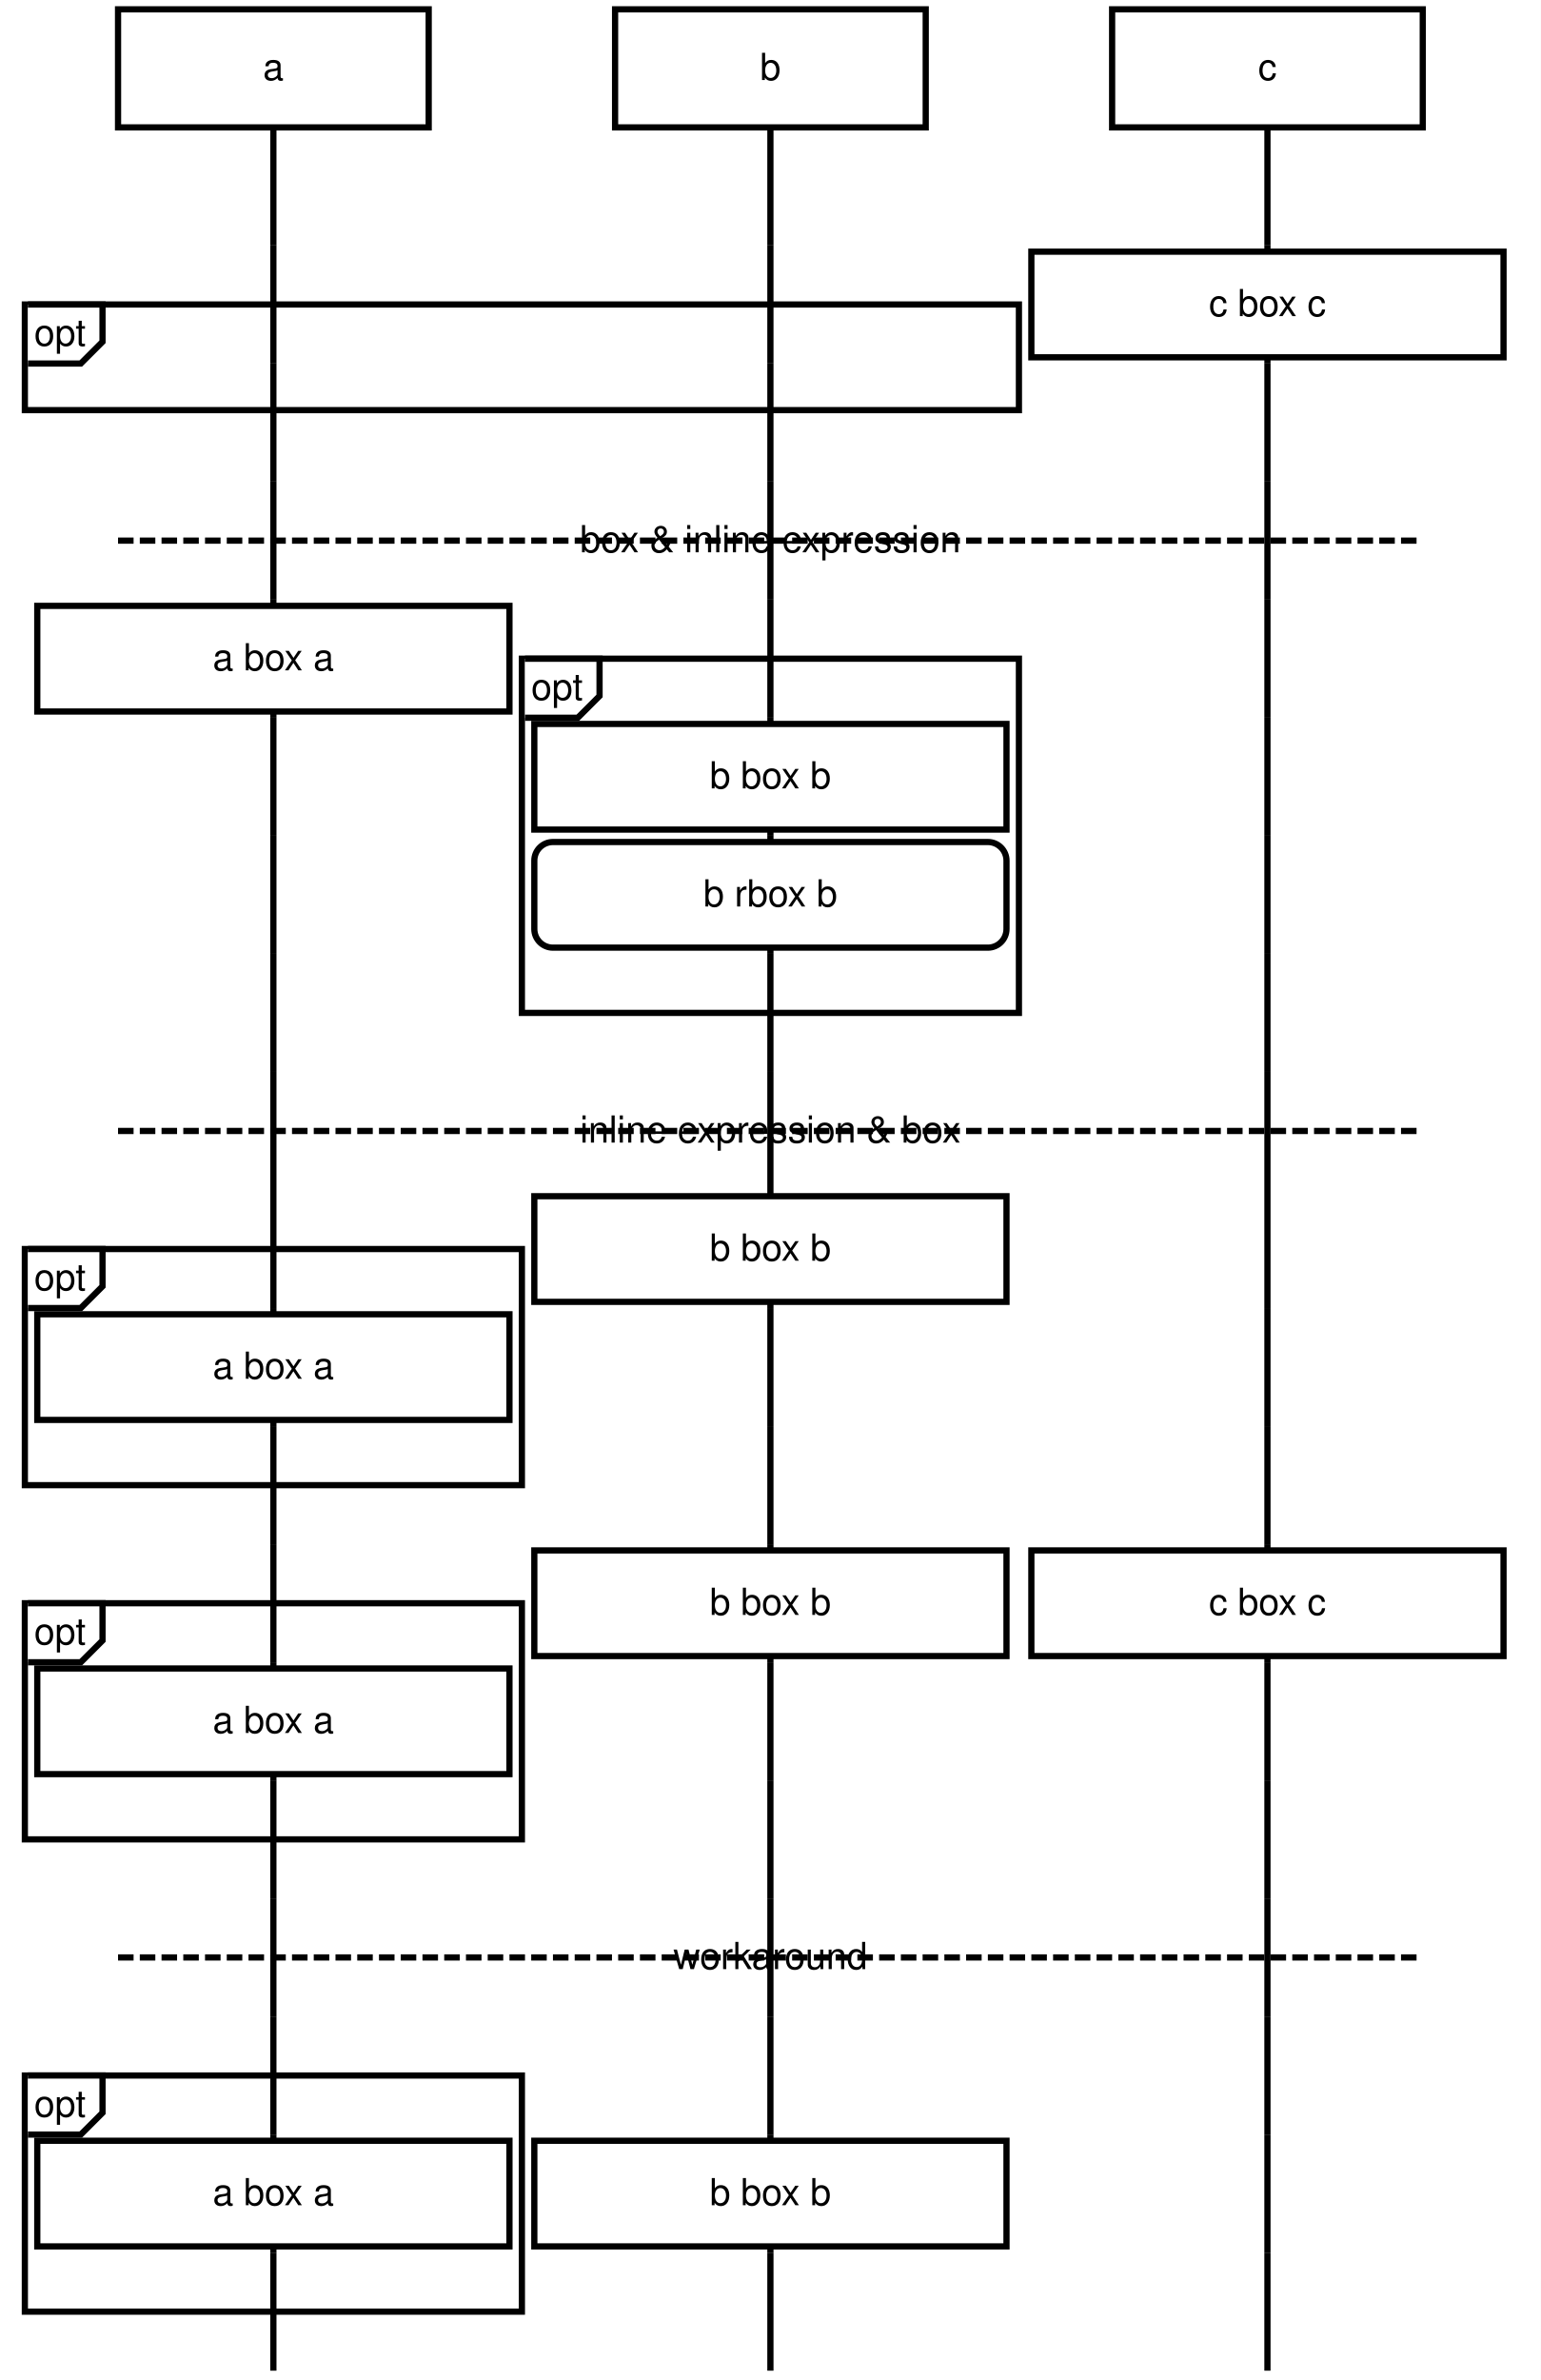
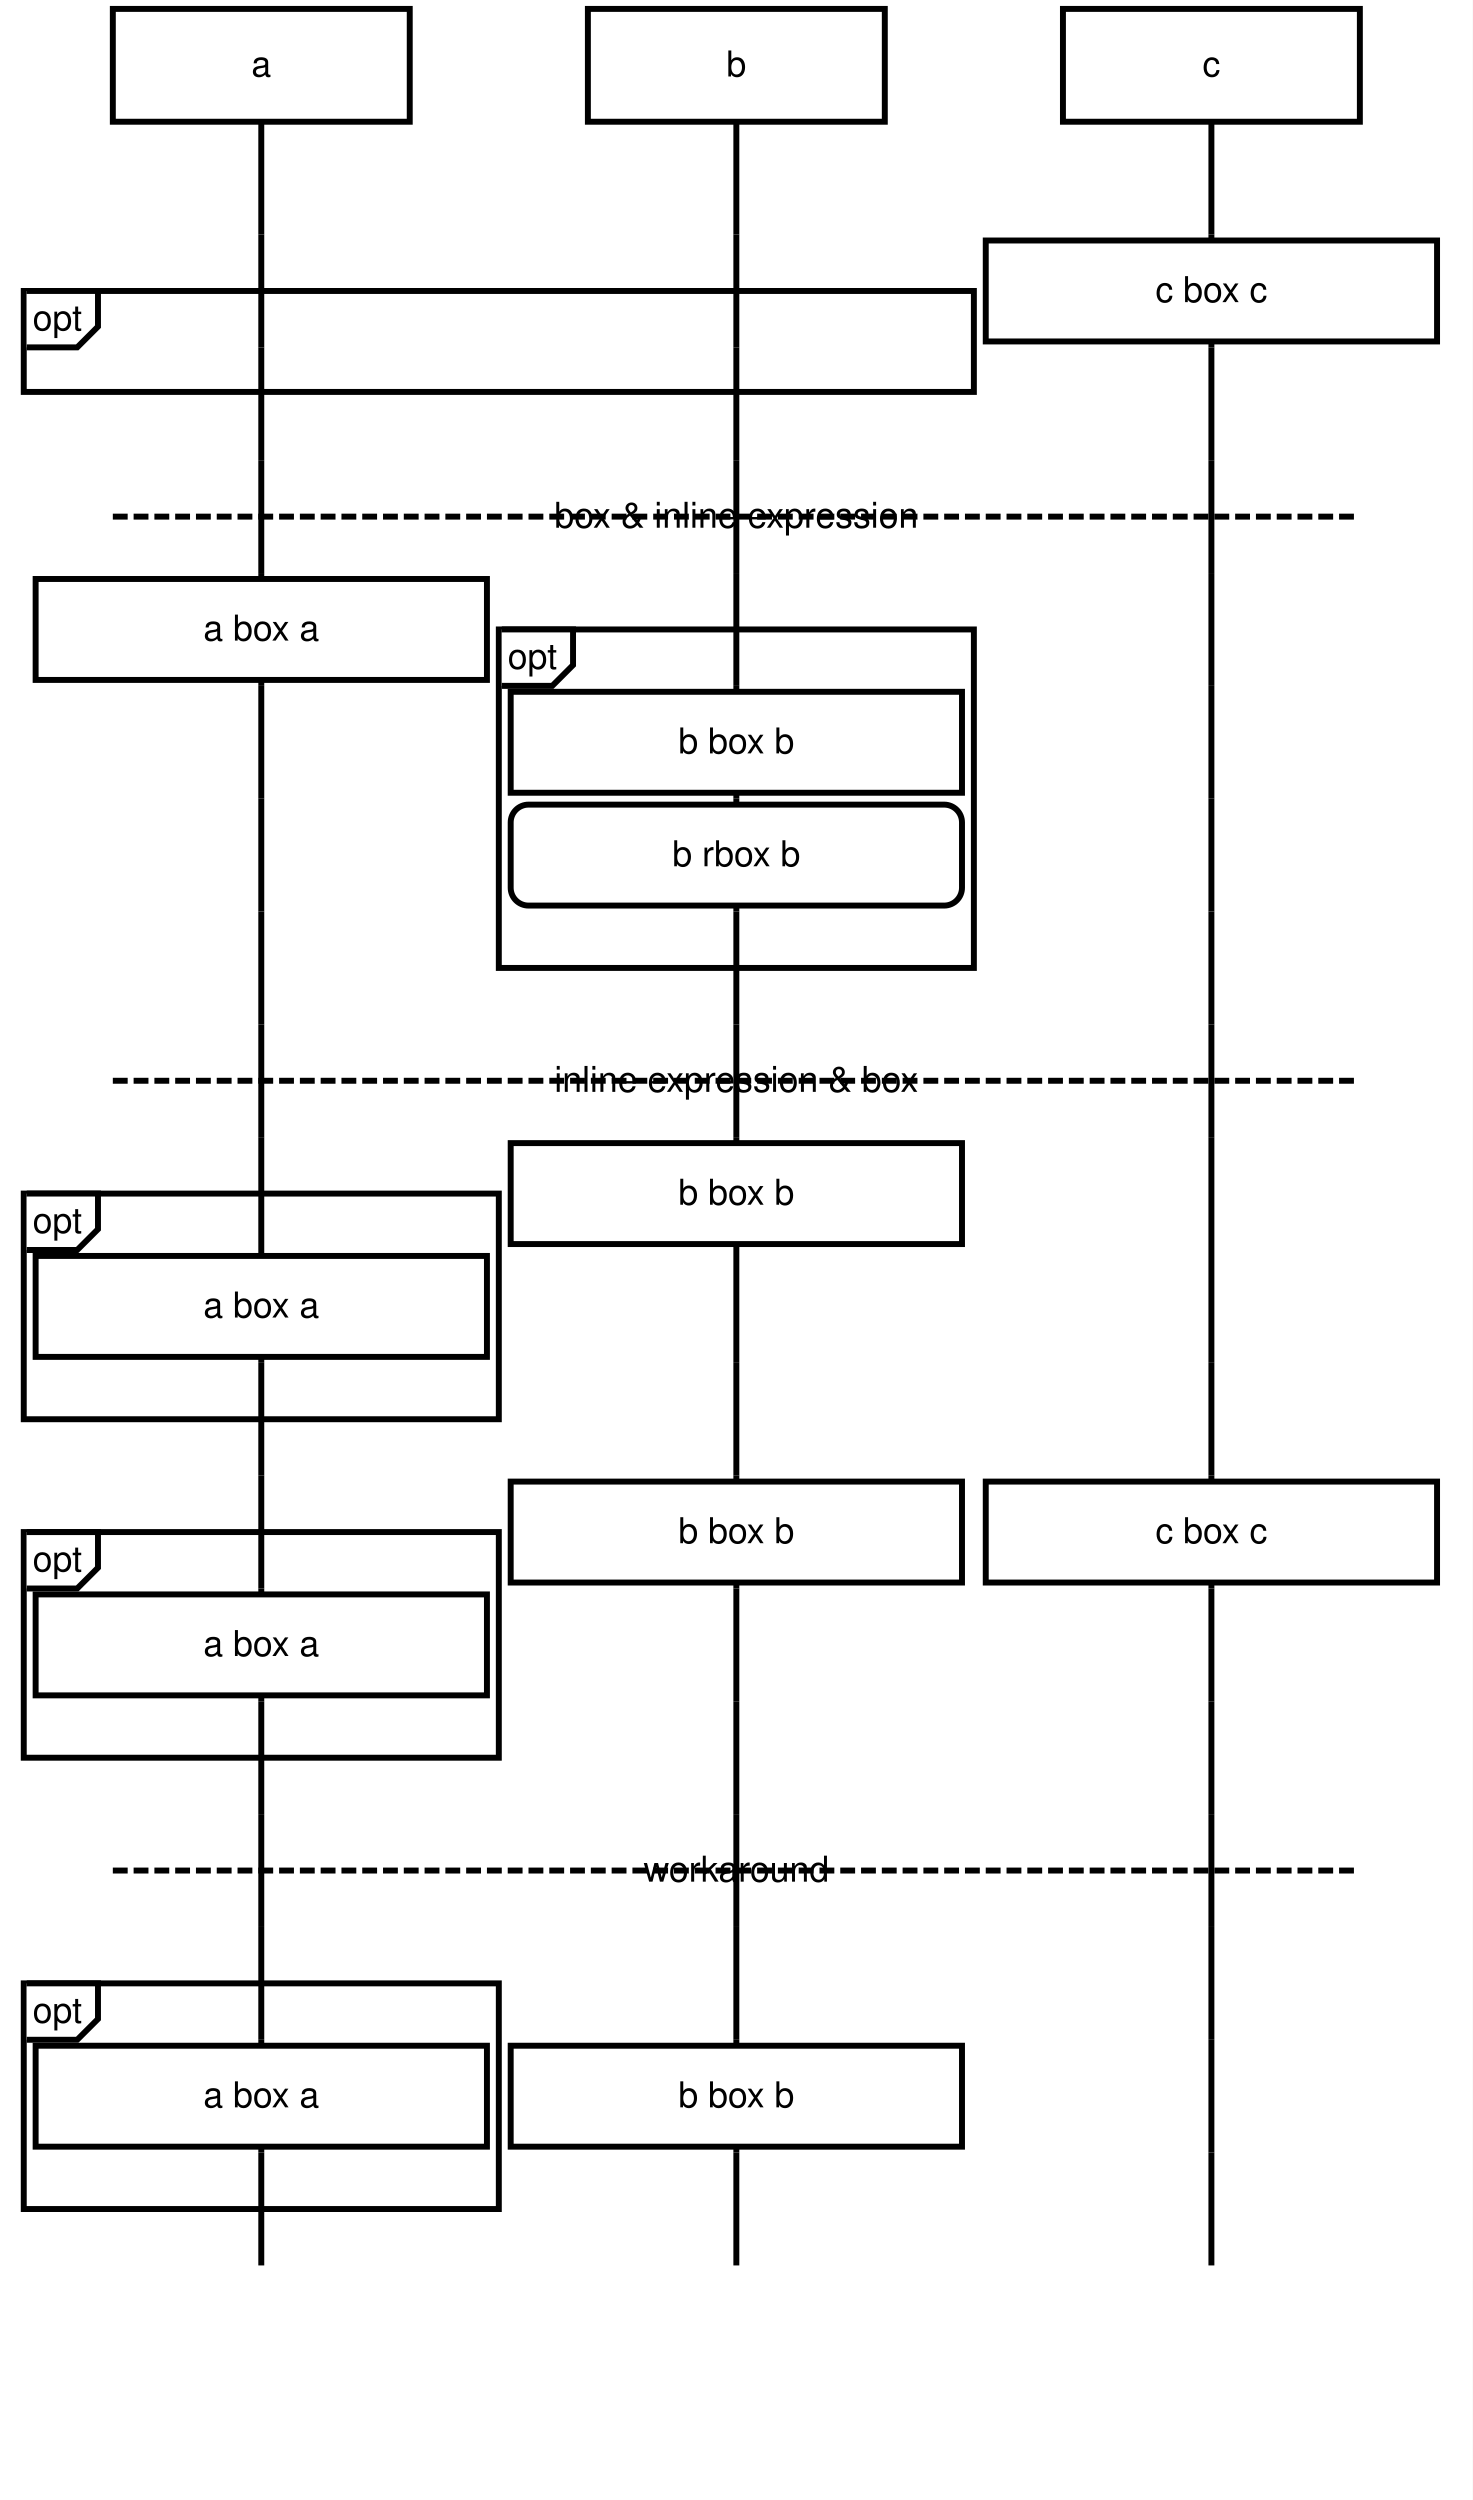
- <svg xmlns="http://www.w3.org/2000/svg" xmlns:xlink="http://www.w3.org/1999/xlink" version="1.1" id="mscgen_js-svg-__svg" class="mscgenjs-fence" width="496" height="766">
+ <svg xmlns="http://www.w3.org/2000/svg" xmlns:xlink="http://www.w3.org/1999/xlink" version="1.1" id="mscgen_js-svg-__svg" class="mscgenjs-fence" width="496" height="842">
  <defs>
-     <style type="text/css">svg.mscgenjs-fence{font-family:Helvetica,sans-serif;font-size:12px;font-weight:normal;font-style:normal;text-decoration:none;background-color:white;stroke:black;color:black;}.mscgenjs-fence rect{fill:none;stroke:black;stroke-width:2;}.mscgenjs-fence rect.entity{fill:white;}.mscgenjs-fence rect.label-text-background{fill:white;stroke:white;stroke-width:0;}.mscgenjs-fence rect.bglayer{fill:white;stroke:white;stroke-width:0;}.mscgenjs-fence line{stroke:black;stroke-width:2;}.mscgenjs-fence line.return{stroke-dasharray:5,2;}.mscgenjs-fence line.comment{stroke-dasharray:5,2;}.mscgenjs-fence line.inline_expression_divider{stroke-dasharray:10,5;}.mscgenjs-fence text{color:inherit;stroke:none;text-anchor:middle;}.mscgenjs-fence text.entity-text{text-decoration:underline;}.mscgenjs-fence text.anchor-start{text-anchor:start;}.mscgenjs-fence path{stroke:black;color:black;stroke-width:2;fill:none;}.mscgenjs-fence .arrow-marker{overflow:visible;}.mscgenjs-fence .arrow-style{stroke-width:1;}.mscgenjs-fence .arcrowomit{stroke-dasharray:2,2;}.mscgenjs-fence rect.box, .mscgenjs-fence path.box{fill:white;}.mscgenjs-fence .inherit{stroke:inherit;color:inherit;}.mscgenjs-fence .inherit-fill{fill:inherit;}.mscgenjs-fence .watermark{stroke:black;color:black;fill:black;font-size:48pt;font-weight:bold;opacity:0.14;}</style>
+     <style type="text/css">svg.mscgenjs-fence{font-family:Helvetica,sans-serif;font-size:12px;font-weight:normal;font-style:normal;text-decoration:none;background-color:white;stroke:black;stroke-width:2;color:black;}.mscgenjs-fence rect{fill:none;stroke:black;}.mscgenjs-fence rect.entity{fill:white;}.mscgenjs-fence rect.label-text-background{fill:white;stroke:white;stroke-width:0;}.mscgenjs-fence rect.bglayer{fill:white;stroke:white;stroke-width:0;}.mscgenjs-fence line{stroke:black;}.mscgenjs-fence line.return{stroke-dasharray:5,2;}.mscgenjs-fence line.comment{stroke-dasharray:5,2;}.mscgenjs-fence line.inline_expression_divider{stroke-dasharray:10,5;}.mscgenjs-fence text{color:inherit;stroke:none;text-anchor:middle;}.mscgenjs-fence text.entity-text{text-decoration:underline;}.mscgenjs-fence text.anchor-start{text-anchor:start;}.mscgenjs-fence path{stroke:black;color:black;fill:none;}.mscgenjs-fence .arrow-marker{overflow:visible;}.mscgenjs-fence .arrow-style{stroke-width:1;}.mscgenjs-fence .arcrowomit{stroke-dasharray:2,2;}.mscgenjs-fence rect.box, .mscgenjs-fence path.box{fill:white;}.mscgenjs-fence .inherit{stroke:inherit;color:inherit;}.mscgenjs-fence .inherit-fill{fill:inherit;}.mscgenjs-fence .watermark{stroke:black;color:black;fill:black;font-size:48pt;font-weight:bold;opacity:0.14;}</style>
    <g id="mscgen_js-svg-__svg__defs">
-       <g id="mscgen_js-svg-__svga">
-         <rect width="100" height="38" class="entity" />
-         <g>
-           <text x="50" y="22.75" class="entity-text ">
-             <tspan>a</tspan>
-           </text>
-         </g>
-       </g>
-       <g id="mscgen_js-svg-__svgb">
-         <rect width="100" height="38" class="entity" />
-         <g>
-           <text x="50" y="22.75" class="entity-text ">
-             <tspan>b</tspan>
-           </text>
-         </g>
-       </g>
-       <g id="mscgen_js-svg-__svgc">
-         <rect width="100" height="38" class="entity" />
-         <g>
-           <text x="50" y="22.75" class="entity-text ">
-             <tspan>c</tspan>
-           </text>
+       <g id="mscgen_js-svg-__svgentities">
+         <g id="mscgen_js-svg-__svga">
+           <rect width="100" height="38" class="entity" />
+           <g>
+             <text x="50" y="22.75" class="entity-text ">
+               <tspan>a</tspan>
+             </text>
+           </g>
+         </g>
+         <g id="mscgen_js-svg-__svgb">
+           <rect width="100" height="38" x="160" class="entity" />
+           <g>
+             <text x="210" y="22.75" class="entity-text ">
+               <tspan>b</tspan>
+             </text>
+           </g>
+         </g>
+         <g id="mscgen_js-svg-__svgc">
+           <rect width="100" height="38" x="320" class="entity" />
+           <g>
+             <text x="370" y="22.75" class="entity-text ">
+               <tspan>c</tspan>
+             </text>
+           </g>
        </g>
      </g>
      <g id="mscgen_js-svg-__svgarcrow">
        <line x1="50" y1="-19" x2="50" y2="19" class="mscgen_js-svg-__svgarcrow" />
        <line x1="210" y1="-19" x2="210" y2="19" class="mscgen_js-svg-__svgarcrow" />
        <line x1="370" y1="-19" x2="370" y2="19" class="mscgen_js-svg-__svgarcrow" />
      </g>
      <g id="mscgen_js-svg-__svg0_0_label">
        <path d="M-29,0 l24,0  l0,12 l-7,7 l-17,0 " class="box inline_expression_label" />
        <g>
          <text x="-27" y="13.25" class="inline_expression-text opt-text anchor-start ">
            <tspan>opt</tspan>
          </text>
        </g>
      </g>
      <g id="mscgen_js-svg-__svg0_1">
        <rect width="152" height="34" x="294" y="-17" class="box" />
        <g>
          <text x="370" y="3.75" class="box-text ">
            <tspan>c box c</tspan>
          </text>
        </g>
      </g>
      <g id="mscgen_js-svg-__svgarcrow_0">
        <line x1="50" y1="-19" x2="50" y2="19" class="arcrow" />
        <line x1="210" y1="-19" x2="210" y2="19" class="arcrow" />
        <line x1="370" y1="-19" x2="370" y2="19" class="arcrow" />
      </g>
      <g id="mscgen_js-svg-__svg1_0">
        <g id="mscgen_js-svg-__svg1_0_lbl" />
      </g>
      <g id="mscgen_js-svg-__svgarcrow_1">
        <line x1="50" y1="-19" x2="50" y2="19" class="arcrow" />
        <line x1="210" y1="-19" x2="210" y2="19" class="arcrow" />
        <line x1="370" y1="-19" x2="370" y2="19" class="arcrow" />
      </g>
      <g id="mscgen_js-svg-__svg2_0">
        <line x1="0" y1="0" x2="420" y2="0" class="comment" />
        <g id="mscgen_js-svg-__svg2_0_txt">
          <g id="mscgen_js-svg-__svg2_0_txt_lbl">
            <rect width="15" height="15" x="2" y="2" class="label-text-background" />
            <text x="210" y="3.75" class="empty-text comment-row-text ">
              <tspan>box &amp; inline expression</tspan>
            </text>
          </g>
        </g>
      </g>
      <g id="mscgen_js-svg-__svgarcrow_2">
        <line x1="50" y1="-19" x2="50" y2="19" class="arcrow" />
        <line x1="210" y1="-19" x2="210" y2="19" class="arcrow" />
        <line x1="370" y1="-19" x2="370" y2="19" class="arcrow" />
      </g>
      <g id="mscgen_js-svg-__svg3_0">
        <rect width="152" height="34" x="-26" y="-17" class="box" />
        <g>
          <text x="50" y="3.75" class="box-text ">
            <tspan>a box a</tspan>
          </text>
        </g>
      </g>
      <g id="mscgen_js-svg-__svg3_1_label">
        <path d="M131,0 l24,0  l0,12 l-7,7 l-17,0 " class="box inline_expression_label" />
        <g>
          <text x="133" y="13.25" class="inline_expression-text opt-text anchor-start ">
            <tspan>opt</tspan>
          </text>
        </g>
      </g>
      <g id="mscgen_js-svg-__svgarcrow_3">
        <line x1="50" y1="-19" x2="50" y2="19" class="arcrow" />
        <line x1="210" y1="-19" x2="210" y2="19" class="arcrow" />
        <line x1="370" y1="-19" x2="370" y2="19" class="arcrow" />
      </g>
      <g id="mscgen_js-svg-__svg4_0">
        <rect width="152" height="34" x="134" y="-17" class="box" />
        <g>
          <text x="210" y="3.75" class="box-text ">
            <tspan>b box b</tspan>
          </text>
        </g>
      </g>
      <g id="mscgen_js-svg-__svgarcrow_4">
        <line x1="50" y1="-19" x2="50" y2="19" class="arcrow" />
        <line x1="210" y1="-19" x2="210" y2="19" class="arcrow" />
        <line x1="370" y1="-19" x2="370" y2="19" class="arcrow" />
      </g>
      <g id="mscgen_js-svg-__svg5_0">
        <rect width="152" height="34" x="134" y="-17" rx="6" ry="6" class="box rbox" />
        <g>
          <text x="210" y="3.75" class="box-text rbox-text ">
            <tspan>b rbox b</tspan>
          </text>
        </g>
      </g>
      <g id="mscgen_js-svg-__svgarcrow_5">
        <line x1="50" y1="-19" x2="50" y2="19" class="arcrow" />
        <line x1="210" y1="-19" x2="210" y2="19" class="arcrow" />
        <line x1="370" y1="-19" x2="370" y2="19" class="arcrow" />
      </g>
      <g id="mscgen_js-svg-__svg6_0">
        <g id="mscgen_js-svg-__svg6_0_lbl" />
      </g>
      <g id="mscgen_js-svg-__svgarcrow_6">
        <line x1="50" y1="-19" x2="50" y2="19" class="arcrow" />
        <line x1="210" y1="-19" x2="210" y2="19" class="arcrow" />
        <line x1="370" y1="-19" x2="370" y2="19" class="arcrow" />
      </g>
      <g id="mscgen_js-svg-__svg7_0">
        <line x1="0" y1="0" x2="420" y2="0" class="comment" />
        <g id="mscgen_js-svg-__svg7_0_txt">
          <g id="mscgen_js-svg-__svg7_0_txt_lbl">
            <rect width="15" height="15" x="2" y="2" class="label-text-background" />
            <text x="210" y="3.75" class="empty-text comment-row-text ">
              <tspan>inline expression &amp; box</tspan>
            </text>
          </g>
        </g>
      </g>
      <g id="mscgen_js-svg-__svgarcrow_7">
        <line x1="50" y1="-19" x2="50" y2="19" class="arcrow" />
        <line x1="210" y1="-19" x2="210" y2="19" class="arcrow" />
        <line x1="370" y1="-19" x2="370" y2="19" class="arcrow" />
      </g>
      <g id="mscgen_js-svg-__svg8_0_label">
        <path d="M-29,0 l24,0  l0,12 l-7,7 l-17,0 " class="box inline_expression_label" />
        <g>
          <text x="-27" y="13.25" class="inline_expression-text opt-text anchor-start ">
            <tspan>opt</tspan>
          </text>
        </g>
      </g>
      <g id="mscgen_js-svg-__svg8_1">
        <rect width="152" height="34" x="134" y="-17" class="box" />
        <g>
          <text x="210" y="3.75" class="box-text ">
            <tspan>b box b</tspan>
          </text>
        </g>
      </g>
      <g id="mscgen_js-svg-__svgarcrow_8">
        <line x1="50" y1="-19" x2="50" y2="19" class="arcrow" />
        <line x1="210" y1="-19" x2="210" y2="19" class="arcrow" />
        <line x1="370" y1="-19" x2="370" y2="19" class="arcrow" />
      </g>
      <g id="mscgen_js-svg-__svg9_0">
        <rect width="152" height="34" x="-26" y="-17" class="box" />
        <g>
          <text x="50" y="3.75" class="box-text ">
            <tspan>a box a</tspan>
          </text>
        </g>
      </g>
      <g id="mscgen_js-svg-__svgarcrow_9">
        <line x1="50" y1="-19" x2="50" y2="19" class="arcrow" />
        <line x1="210" y1="-19" x2="210" y2="19" class="arcrow" />
        <line x1="370" y1="-19" x2="370" y2="19" class="arcrow" />
      </g>
      <g id="mscgen_js-svg-__svg10_0">
        <g id="mscgen_js-svg-__svg10_0_lbl" />
      </g>
      <g id="mscgen_js-svg-__svgarcrow_10">
        <line x1="50" y1="-19" x2="50" y2="19" class="arcrow" />
        <line x1="210" y1="-19" x2="210" y2="19" class="arcrow" />
        <line x1="370" y1="-19" x2="370" y2="19" class="arcrow" />
      </g>
      <g id="mscgen_js-svg-__svg11_0">
        <rect width="152" height="34" x="134" y="-17" class="box" />
        <g>
          <text x="210" y="3.75" class="box-text ">
            <tspan>b box b</tspan>
          </text>
        </g>
      </g>
      <g id="mscgen_js-svg-__svg11_1">
        <rect width="152" height="34" x="294" y="-17" class="box" />
        <g>
          <text x="370" y="3.75" class="box-text ">
            <tspan>c box c</tspan>
          </text>
        </g>
      </g>
      <g id="mscgen_js-svg-__svg11_2_label">
        <path d="M-29,0 l24,0  l0,12 l-7,7 l-17,0 " class="box inline_expression_label" />
        <g>
          <text x="-27" y="13.25" class="inline_expression-text opt-text anchor-start ">
            <tspan>opt</tspan>
          </text>
        </g>
      </g>
      <g id="mscgen_js-svg-__svgarcrow_11">
        <line x1="50" y1="-19" x2="50" y2="19" class="arcrow" />
        <line x1="210" y1="-19" x2="210" y2="19" class="arcrow" />
        <line x1="370" y1="-19" x2="370" y2="19" class="arcrow" />
      </g>
      <g id="mscgen_js-svg-__svg12_0">
        <rect width="152" height="34" x="-26" y="-17" class="box" />
        <g>
          <text x="50" y="3.75" class="box-text ">
            <tspan>a box a</tspan>
          </text>
        </g>
      </g>
      <g id="mscgen_js-svg-__svgarcrow_12">
        <line x1="50" y1="-19" x2="50" y2="19" class="arcrow" />
        <line x1="210" y1="-19" x2="210" y2="19" class="arcrow" />
        <line x1="370" y1="-19" x2="370" y2="19" class="arcrow" />
      </g>
      <g id="mscgen_js-svg-__svg13_0">
        <g id="mscgen_js-svg-__svg13_0_lbl" />
      </g>
      <g id="mscgen_js-svg-__svgarcrow_13">
        <line x1="50" y1="-19" x2="50" y2="19" class="arcrow" />
        <line x1="210" y1="-19" x2="210" y2="19" class="arcrow" />
        <line x1="370" y1="-19" x2="370" y2="19" class="arcrow" />
      </g>
      <g id="mscgen_js-svg-__svg14_0">
        <line x1="0" y1="0" x2="420" y2="0" class="comment" />
        <g id="mscgen_js-svg-__svg14_0_txt">
          <g id="mscgen_js-svg-__svg14_0_txt_lbl">
            <rect width="15" height="15" x="2" y="2" class="label-text-background" />
            <text x="210" y="3.75" class="empty-text comment-row-text ">
              <tspan>workaround</tspan>
            </text>
          </g>
        </g>
      </g>
      <g id="mscgen_js-svg-__svgarcrow_14">
        <line x1="50" y1="-19" x2="50" y2="19" class="arcrow" />
        <line x1="210" y1="-19" x2="210" y2="19" class="arcrow" />
        <line x1="370" y1="-19" x2="370" y2="19" class="arcrow" />
      </g>
      <g id="mscgen_js-svg-__svg15_0_label">
        <path d="M-29,0 l24,0  l0,12 l-7,7 l-17,0 " class="box inline_expression_label" />
        <g>
          <text x="-27" y="13.25" class="inline_expression-text opt-text anchor-start ">
            <tspan>opt</tspan>
          </text>
        </g>
      </g>
      <g id="mscgen_js-svg-__svgarcrow_15">
        <line x1="50" y1="-19" x2="50" y2="19" class="arcrow" />
        <line x1="210" y1="-19" x2="210" y2="19" class="arcrow" />
        <line x1="370" y1="-19" x2="370" y2="19" class="arcrow" />
      </g>
      <g id="mscgen_js-svg-__svg16_0">
        <rect width="152" height="34" x="-26" y="-17" class="box" />
        <g>
          <text x="50" y="3.75" class="box-text ">
            <tspan>a box a</tspan>
          </text>
        </g>
      </g>
      <g id="mscgen_js-svg-__svg16_1">
        <rect width="152" height="34" x="134" y="-17" class="box" />
        <g>
          <text x="210" y="3.75" class="box-text ">
            <tspan>b box b</tspan>
          </text>
        </g>
      </g>
      <g id="mscgen_js-svg-__svgarcrow_16">
        <line x1="50" y1="-19" x2="50" y2="19" class="arcrow" />
        <line x1="210" y1="-19" x2="210" y2="19" class="arcrow" />
        <line x1="370" y1="-19" x2="370" y2="19" class="arcrow" />
      </g>
      <g id="mscgen_js-svg-__svg17_0">
        <g id="mscgen_js-svg-__svg17_0_lbl" />
      </g>
      <g id="mscgen_js-svg-__svgarcrow_17">
        <line x1="50" y1="-19" x2="50" y2="19" class="arcrow" />
        <line x1="210" y1="-19" x2="210" y2="19" class="arcrow" />
        <line x1="370" y1="-19" x2="370" y2="19" class="arcrow" />
      </g>
      <g id="mscgen_js-svg-__svg0_0">
        <rect width="320" height="34" x="-30" class="box inline_expression opt" />
        <g />
      </g>
      <g id="mscgen_js-svg-__svg3_1">
        <rect width="160" height="114" x="130" class="box inline_expression opt" />
        <g />
      </g>
      <g id="mscgen_js-svg-__svg8_0">
        <rect width="160" height="76" x="-30" class="box inline_expression opt" />
        <g />
      </g>
      <g id="mscgen_js-svg-__svg11_2">
        <rect width="160" height="76" x="-30" class="box inline_expression opt" />
        <g />
      </g>
      <g id="mscgen_js-svg-__svg15_0">
        <rect width="160" height="76" x="-30" class="box inline_expression opt" />
        <g />
      </g>
    </g>
  </defs>
  <g id="mscgen_js-svg-__svg__body" transform="translate(38,3) scale(1,1)">
    <g id="mscgen_js-svg-__svg__background">
-       <rect width="496" height="766" x="-38" y="-3" class="bglayer" />
+       <rect width="496" height="842" x="-38" y="-3" class="bglayer" />
    </g>
    <g id="mscgen_js-svg-__svg__arcspanlayer">
      <use x="0" y="95" xlink:href="#mscgen_js-svg-__svg0_0" />
      <use x="0" y="209" xlink:href="#mscgen_js-svg-__svg3_1" />
      <use x="0" y="399" xlink:href="#mscgen_js-svg-__svg8_0" />
      <use x="0" y="513" xlink:href="#mscgen_js-svg-__svg11_2" />
      <use x="0" y="665" xlink:href="#mscgen_js-svg-__svg15_0" />
    </g>
    <g id="mscgen_js-svg-__svg__lifelinelayer">
      <use x="0" y="57" xlink:href="#mscgen_js-svg-__svgarcrow" />
      <use x="0" y="95" xlink:href="#mscgen_js-svg-__svgarcrow_0" />
      <use x="0" y="133" xlink:href="#mscgen_js-svg-__svgarcrow_1" />
      <use x="0" y="171" xlink:href="#mscgen_js-svg-__svgarcrow_2" />
      <use x="0" y="209" xlink:href="#mscgen_js-svg-__svgarcrow_3" />
      <use x="0" y="247" xlink:href="#mscgen_js-svg-__svgarcrow_4" />
      <use x="0" y="285" xlink:href="#mscgen_js-svg-__svgarcrow_5" />
      <use x="0" y="323" xlink:href="#mscgen_js-svg-__svgarcrow_6" />
      <use x="0" y="361" xlink:href="#mscgen_js-svg-__svgarcrow_7" />
      <use x="0" y="399" xlink:href="#mscgen_js-svg-__svgarcrow_8" />
      <use x="0" y="437" xlink:href="#mscgen_js-svg-__svgarcrow_9" />
      <use x="0" y="475" xlink:href="#mscgen_js-svg-__svgarcrow_10" />
      <use x="0" y="513" xlink:href="#mscgen_js-svg-__svgarcrow_11" />
      <use x="0" y="551" xlink:href="#mscgen_js-svg-__svgarcrow_12" />
      <use x="0" y="589" xlink:href="#mscgen_js-svg-__svgarcrow_13" />
      <use x="0" y="627" xlink:href="#mscgen_js-svg-__svgarcrow_14" />
      <use x="0" y="665" xlink:href="#mscgen_js-svg-__svgarcrow_15" />
      <use x="0" y="703" xlink:href="#mscgen_js-svg-__svgarcrow_16" />
      <use x="0" y="741" xlink:href="#mscgen_js-svg-__svgarcrow_17" />
    </g>
    <g id="mscgen_js-svg-__svg__sequencelayer">
-       <use x="0" y="0" xlink:href="#mscgen_js-svg-__svga" />
-       <use x="160" y="0" xlink:href="#mscgen_js-svg-__svgb" />
-       <use x="320" y="0" xlink:href="#mscgen_js-svg-__svgc" />
+       <use x="0" y="0" xlink:href="#mscgen_js-svg-__svgentities" />
      <use x="0" y="133" xlink:href="#mscgen_js-svg-__svg1_0" />
      <use x="0" y="171" xlink:href="#mscgen_js-svg-__svg2_0" />
      <use x="0" y="323" xlink:href="#mscgen_js-svg-__svg6_0" />
      <use x="0" y="361" xlink:href="#mscgen_js-svg-__svg7_0" />
      <use x="0" y="475" xlink:href="#mscgen_js-svg-__svg10_0" />
      <use x="0" y="589" xlink:href="#mscgen_js-svg-__svg13_0" />
      <use x="0" y="627" xlink:href="#mscgen_js-svg-__svg14_0" />
      <use x="0" y="741" xlink:href="#mscgen_js-svg-__svg17_0" />
    </g>
    <g id="mscgen_js-svg-__svg__notelayer">
      <use x="0" y="95" xlink:href="#mscgen_js-svg-__svg0_0_label" />
      <use x="0" y="95" xlink:href="#mscgen_js-svg-__svg0_1" />
      <use x="0" y="209" xlink:href="#mscgen_js-svg-__svg3_0" />
      <use x="0" y="209" xlink:href="#mscgen_js-svg-__svg3_1_label" />
      <use x="0" y="247" xlink:href="#mscgen_js-svg-__svg4_0" />
      <use x="0" y="285" xlink:href="#mscgen_js-svg-__svg5_0" />
      <use x="0" y="399" xlink:href="#mscgen_js-svg-__svg8_0_label" />
      <use x="0" y="399" xlink:href="#mscgen_js-svg-__svg8_1" />
      <use x="0" y="437" xlink:href="#mscgen_js-svg-__svg9_0" />
      <use x="0" y="513" xlink:href="#mscgen_js-svg-__svg11_0" />
      <use x="0" y="513" xlink:href="#mscgen_js-svg-__svg11_1" />
      <use x="0" y="513" xlink:href="#mscgen_js-svg-__svg11_2_label" />
      <use x="0" y="551" xlink:href="#mscgen_js-svg-__svg12_0" />
      <use x="0" y="665" xlink:href="#mscgen_js-svg-__svg15_0_label" />
      <use x="0" y="703" xlink:href="#mscgen_js-svg-__svg16_0" />
      <use x="0" y="703" xlink:href="#mscgen_js-svg-__svg16_1" />
    </g>
    <g id="mscgen_js-svg-__svg__watermark" />
+     <g id="mscgen_js-svg-__svg__onionskin" class="onionskin" />
  </g>
</svg>
